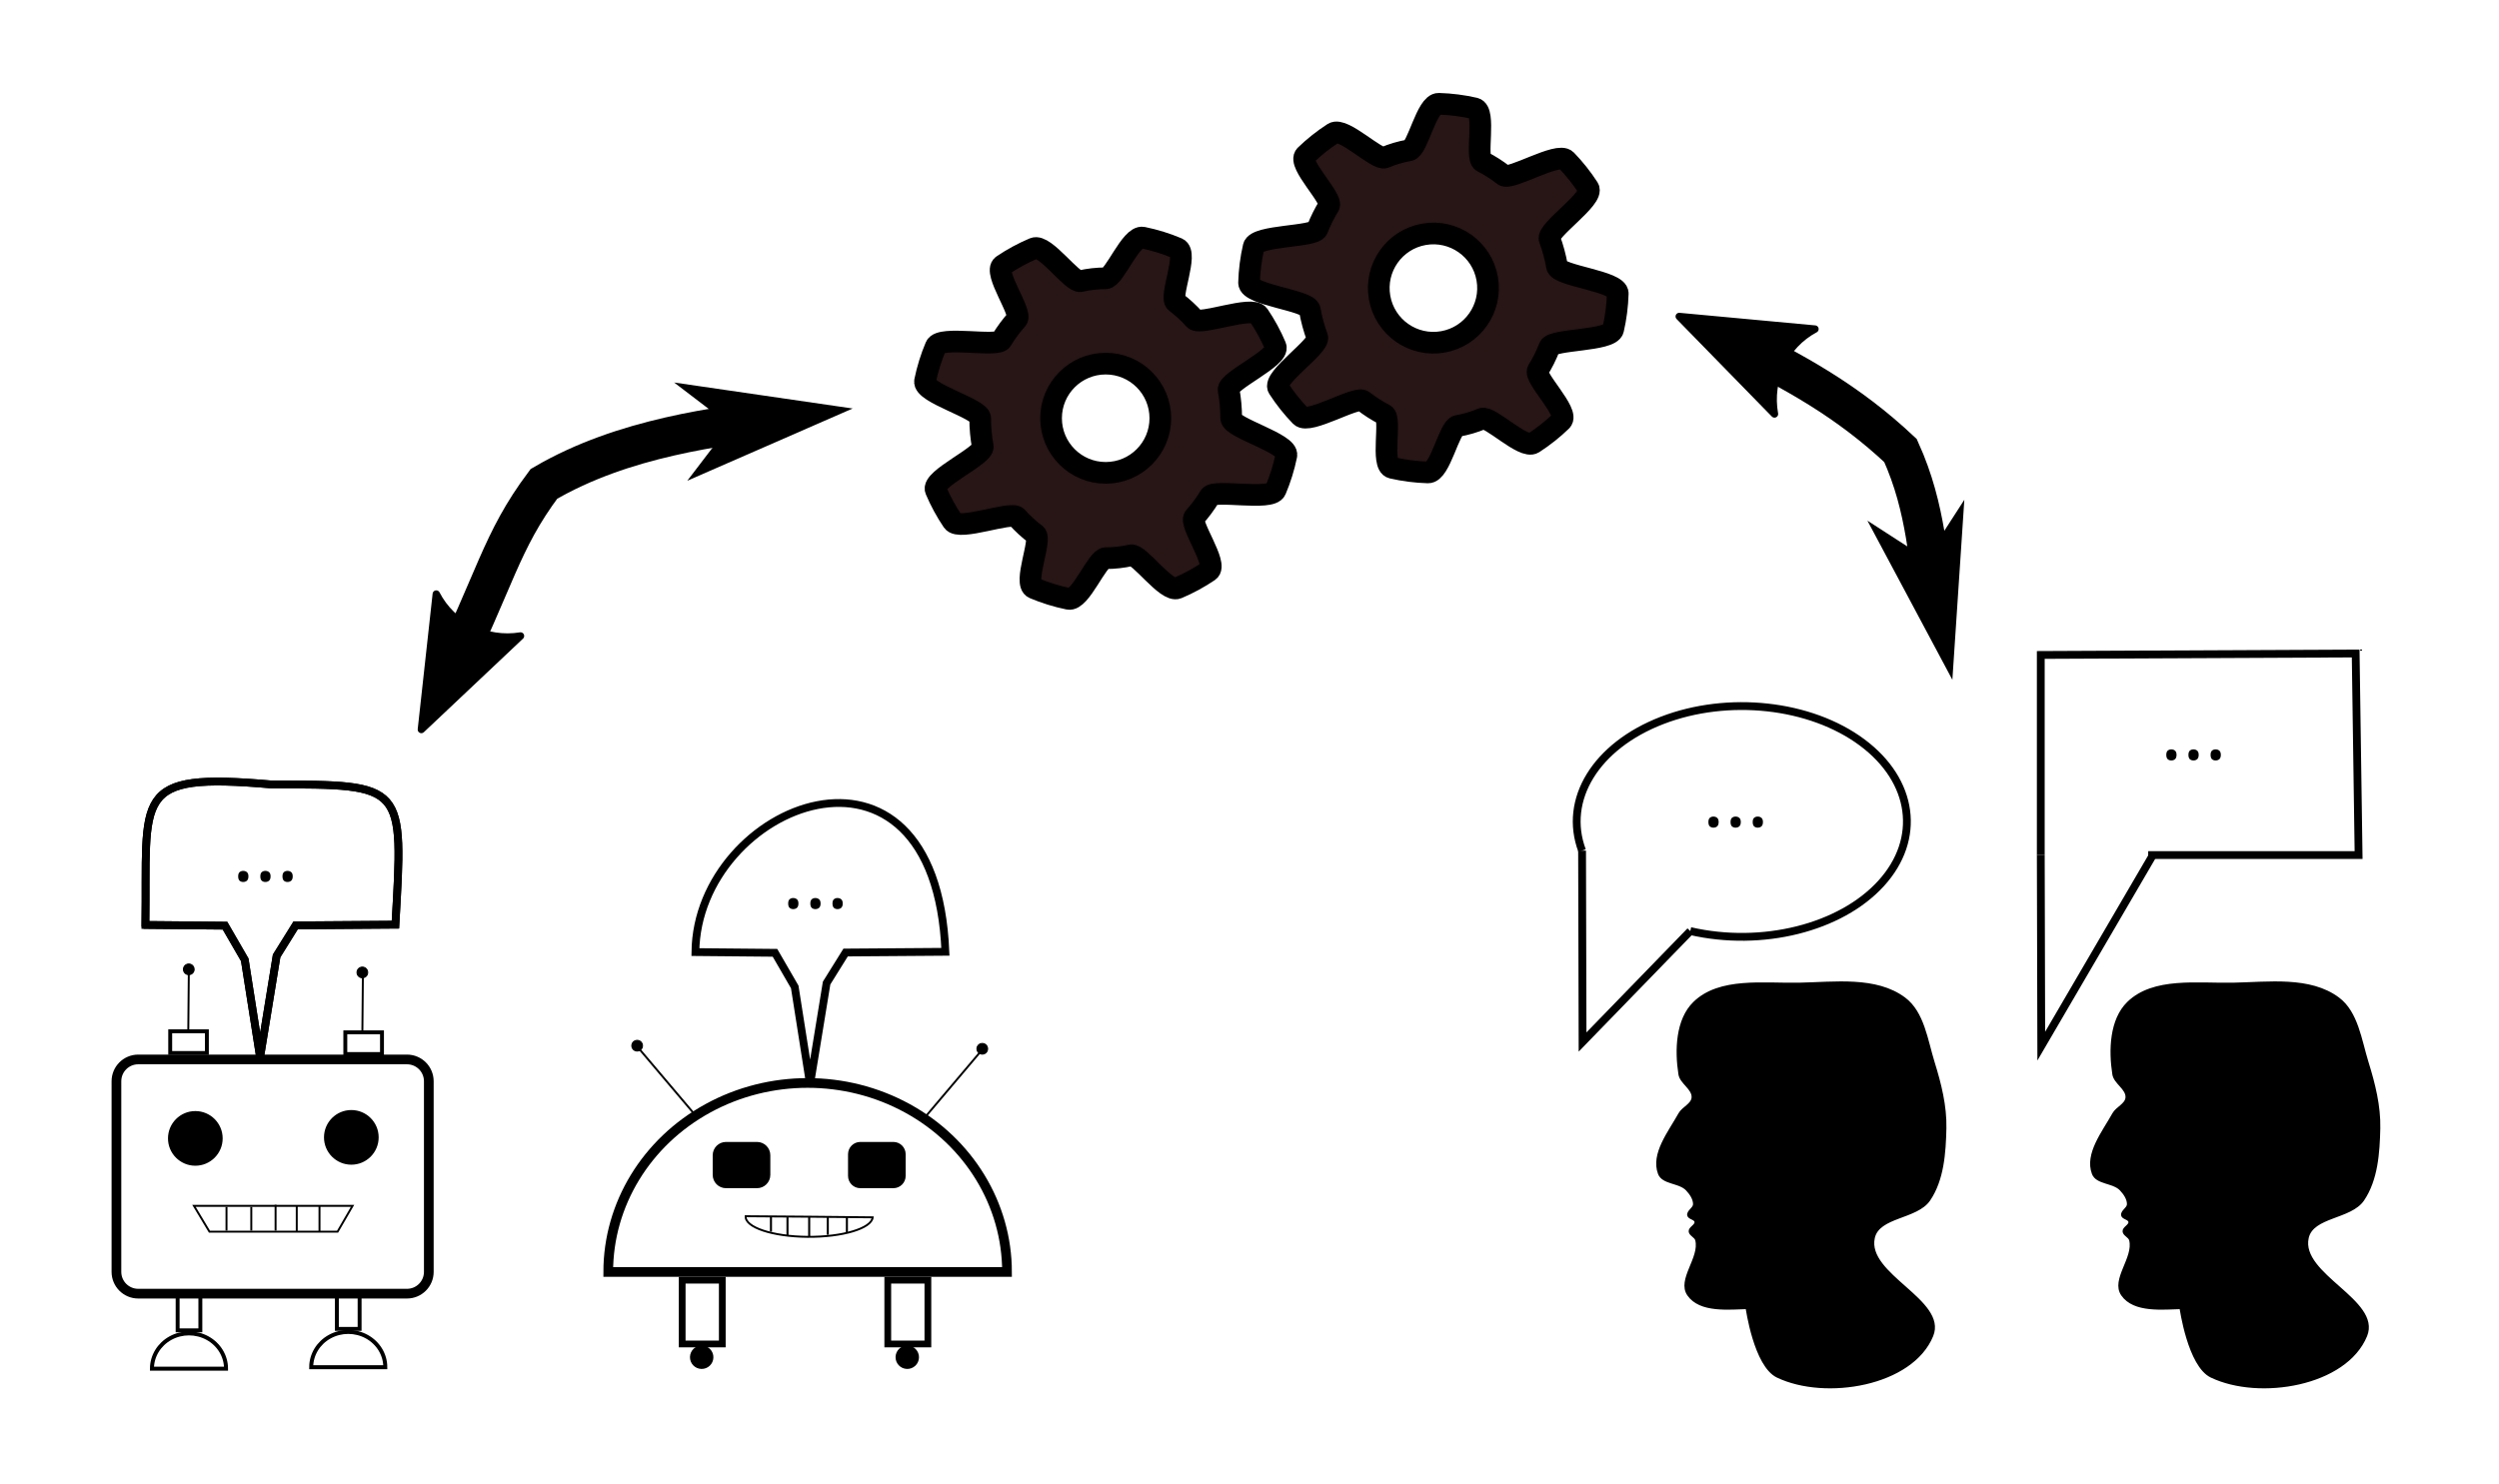
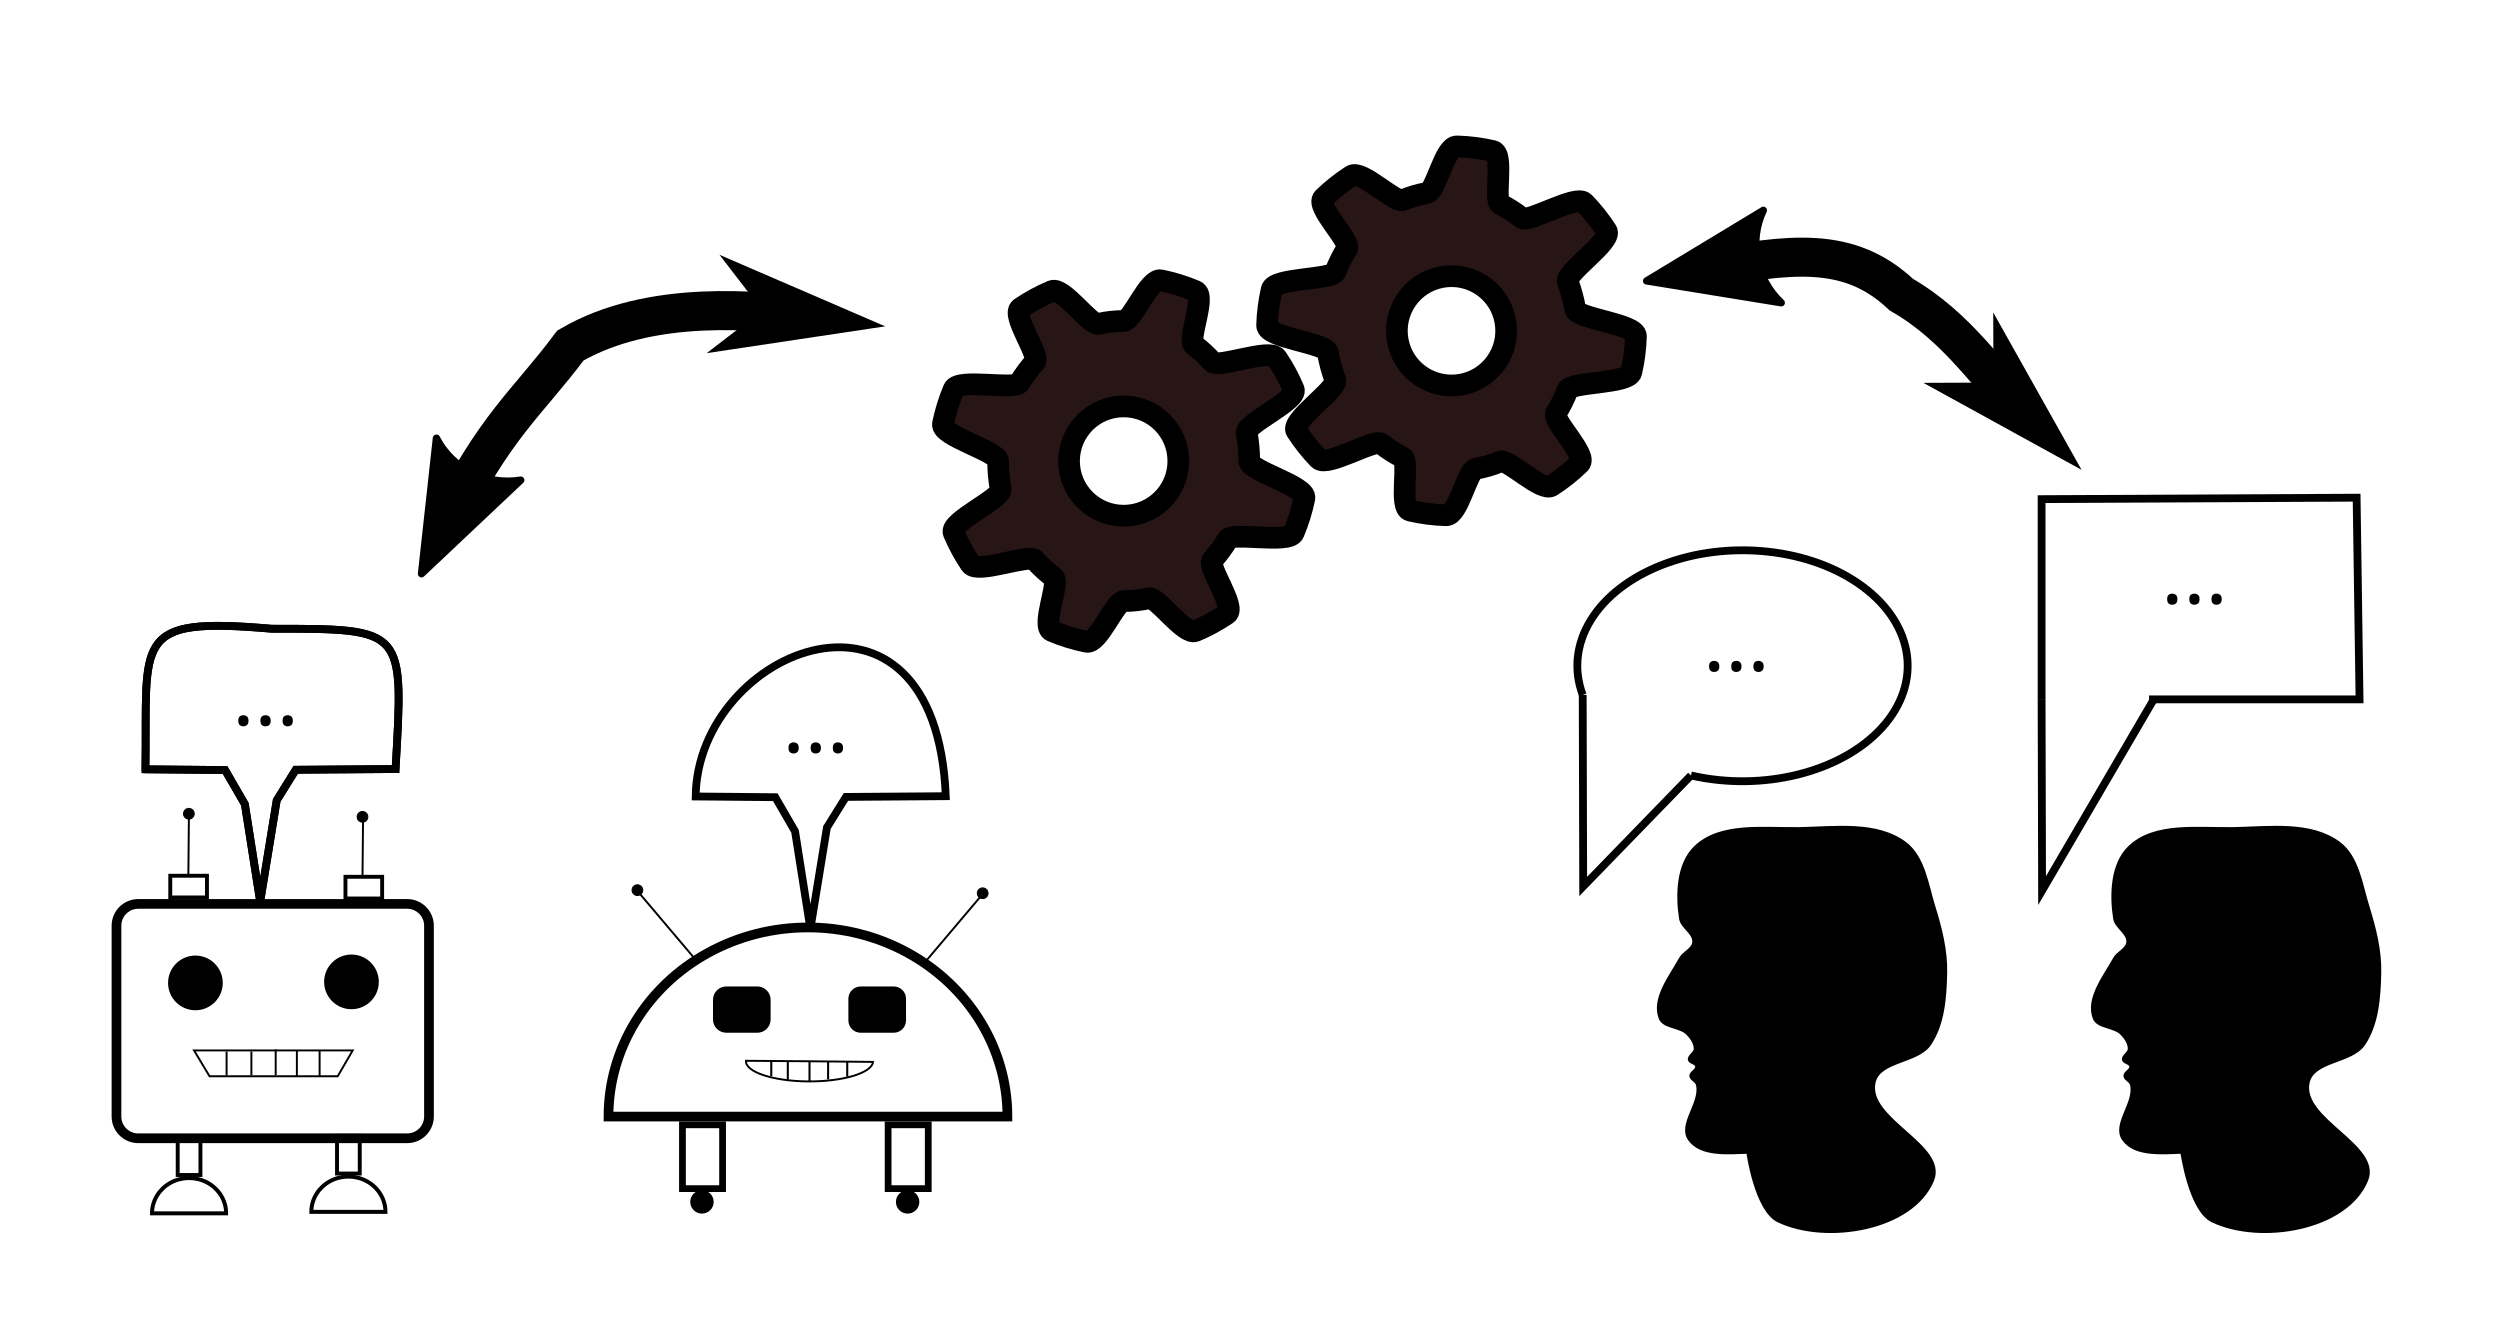
- <svg xmlns="http://www.w3.org/2000/svg" xmlns:ns1="http://www.openswatchbook.org/uri/2009/osb" width="320mm" height="190mm" viewBox="0 0 320 190" version="1.1" id="svg8">
+ <svg xmlns="http://www.w3.org/2000/svg" xmlns:ns1="http://www.openswatchbook.org/uri/2009/osb" width="320mm" height="170mm" viewBox="0 0 320 170" version="1.1" id="svg8">
  <defs id="defs2">
-     <marker style="overflow:visible;" id="marker12286" refX="0.0" refY="0.0" orient="auto">
-       <path transform="scale(0.3) rotate(180) translate(-2.3,0)" d="M 8.719,4.034 L -2.207,0.016 L 8.719,-4.002 C 6.973,-1.63 6.983,1.616 8.719,4.034 z " style="fill-rule:evenodd;stroke-width:0.625;stroke-linejoin:round;stroke:#000000;stroke-opacity:1;fill:#000000;fill-opacity:1" id="path12284" />
+     <marker style="overflow:visible" id="marker12286" refX="0" refY="0" orient="auto">
+       <path transform="matrix(-0.3,0,0,-0.3,0.69,0)" d="M 8.719,4.034 -2.207,0.016 8.719,-4.002 c -1.745,2.372 -1.735,5.617 -6e-7,8.035 z" style="fill:#000000;fill-opacity:1;fill-rule:evenodd;stroke:#000000;stroke-width:0.625;stroke-linejoin:round;stroke-opacity:1" id="path12284" />
    </marker>
-     <marker style="overflow:visible" id="marker12234" refX="0.0" refY="0.0" orient="auto">
-       <path transform="scale(0.2) translate(6,0)" style="fill-rule:evenodd;stroke:#000000;stroke-width:1pt;stroke-opacity:1;fill:#000000;fill-opacity:1" d="M 0.0,0.0 L 5.0,-5.0 L -12.5,0.0 L 5.0,5.0 L 0.0,0.0 z " id="path12232" />
+     <marker style="overflow:visible" id="marker12234" refX="0" refY="0" orient="auto">
+       <path transform="matrix(0.2,0,0,0.2,1.2,0)" style="fill:#000000;fill-opacity:1;fill-rule:evenodd;stroke:#000000;stroke-width:1pt;stroke-opacity:1" d="M 0,0 5,-5 -12.5,0 5,5 Z" id="path12232" />
    </marker>
-     <marker orient="auto" refY="0.0" refX="0.0" id="Arrow1Sstart" style="overflow:visible">
-       <path id="path5055" d="M 0.0,0.0 L 5.0,-5.0 L -12.5,0.0 L 5.0,5.0 L 0.0,0.0 z " style="fill-rule:evenodd;stroke:#000000;stroke-width:1pt;stroke-opacity:1;fill:#000000;fill-opacity:1" transform="scale(0.2) translate(6,0)" />
+     <marker orient="auto" refY="0" refX="0" id="Arrow1Sstart" style="overflow:visible">
+       <path id="path5055" d="M 0,0 5,-5 -12.5,0 5,5 Z" style="fill:#000000;fill-opacity:1;fill-rule:evenodd;stroke:#000000;stroke-width:1pt;stroke-opacity:1" transform="matrix(0.2,0,0,0.2,1.2,0)" />
    </marker>
-     <marker orient="auto" refY="0.0" refX="0.0" id="Arrow2Send" style="overflow:visible;">
-       <path id="path5076" style="fill-rule:evenodd;stroke-width:0.625;stroke-linejoin:round;stroke:#000000;stroke-opacity:1;fill:#000000;fill-opacity:1" d="M 8.719,4.034 L -2.207,0.016 L 8.719,-4.002 C 6.973,-1.63 6.983,1.616 8.719,4.034 z " transform="scale(0.3) rotate(180) translate(-2.3,0)" />
+     <marker orient="auto" refY="0" refX="0" id="Arrow2Send" style="overflow:visible">
+       <path id="path5076" style="fill:#000000;fill-opacity:1;fill-rule:evenodd;stroke:#000000;stroke-width:0.625;stroke-linejoin:round;stroke-opacity:1" d="M 8.719,4.034 -2.207,0.016 8.719,-4.002 c -1.745,2.372 -1.735,5.617 -6e-7,8.035 z" transform="matrix(-0.3,0,0,-0.3,0.69,0)" />
    </marker>
    <linearGradient id="linearGradient10076" ns1:paint="solid">
      <stop style="stop-color:#000000;stop-opacity:1;" offset="0" id="stop10074" />
    </linearGradient>
    <marker orient="auto" refY="0" refX="0" id="Arrow1Lstart" style="overflow:visible">
      <path id="path5043" d="M 0,0 5,-5 -12.5,0 5,5 Z" style="fill-rule:evenodd;stroke:#000000;stroke-width:1pt" transform="matrix(0.8,0,0,0.8,10,0)" />
    </marker>
  </defs>
-   <g id="layer1" transform="translate(-22.92017,99.81245)">
+   <g id="layer1" transform="translate(-22.92017,79.81245)">
    <rect id="rect3720" width="40" height="30" x="37.829" y="35.888" style="fill:none;stroke:#000000;stroke-width:1.243;stroke-miterlimit:4;stroke-dasharray:none;stroke-opacity:1" ry="2.791" />
    <circle style="fill:#000000;fill-opacity:1;stroke:#000000;stroke-width:0.245;stroke-miterlimit:4;stroke-dasharray:none;stroke-opacity:1" id="path5489" cy="46" cx="47.932" r="3.378" />
    <circle r="3.378" cx="67.908" cy="45.868" id="circle9443" style="fill:#000000;fill-opacity:1;stroke:#000000;stroke-width:0.245;stroke-miterlimit:4;stroke-dasharray:none;stroke-opacity:1" />
    <path style="fill:none;stroke:#000000;stroke-width:0.25;stroke-linecap:butt;stroke-linejoin:miter;stroke-miterlimit:4;stroke-dasharray:none;stroke-opacity:1" d="m 47.757,54.642 20.307,4e-6 -1.918,3.307 H 49.742 Z" id="path9449" />
    <path style="fill:none;stroke:#000000;stroke-width:0.25;stroke-linecap:butt;stroke-linejoin:miter;stroke-miterlimit:4;stroke-dasharray:none;stroke-opacity:1" d="m 51.924,54.774 v 3.043" id="path9453" />
    <path id="path9455" d="m 55.099,54.774 v 3.043" style="fill:none;stroke:#000000;stroke-width:0.25;stroke-linecap:butt;stroke-linejoin:miter;stroke-miterlimit:4;stroke-dasharray:none;stroke-opacity:1" />
    <path style="fill:none;stroke:#000000;stroke-width:0.25;stroke-linecap:butt;stroke-linejoin:miter;stroke-miterlimit:4;stroke-dasharray:none;stroke-opacity:1" d="m 58.208,54.509 v 3.307" id="path9457" />
    <path id="path9459" d="m 60.92,54.642 v 3.307" style="fill:none;stroke:#000000;stroke-width:0.25;stroke-linecap:butt;stroke-linejoin:miter;stroke-miterlimit:4;stroke-dasharray:none;stroke-opacity:1" />
    <path style="fill:none;stroke:#000000;stroke-width:0.25;stroke-linecap:butt;stroke-linejoin:miter;stroke-miterlimit:4;stroke-dasharray:none;stroke-opacity:1" d="m 63.831,54.576 v 3.307" id="path9461" />
    <rect style="fill:none;stroke:#000000;stroke-width:0.5;stroke-miterlimit:4;stroke-dasharray:none;stroke-opacity:1" id="rect9952" width="4.696" height="2.778" x="44.715" y="32.284" ry="0" />
    <rect ry="0" y="32.417" x="67.138" height="2.778" width="4.696" id="rect9974" style="fill:none;stroke:#000000;stroke-width:0.5;stroke-miterlimit:4;stroke-dasharray:none;stroke-opacity:1" />
    <g id="g10056" transform="translate(-12.17083,-11.1125)">
      <path d="m 59.952,35.458 a 0.686,0.686 0 0 1 -0.685,0.686 0.686,0.686 0 0 1 -0.687,-0.683 0.686,0.686 0 0 1 0.682,-0.688 0.686,0.686 0 0 1 0.689,0.681" id="path9950" style="fill:#000000;fill-opacity:1;stroke:#000000;stroke-width:0.129;stroke-miterlimit:4;stroke-dasharray:none;stroke-opacity:1" />
      <path id="path9976" d="m 59.201,43.331 0.066,-7.276" style="fill:none;stroke:#000000;stroke-width:0.25;stroke-linecap:butt;stroke-linejoin:miter;stroke-miterlimit:4;stroke-dasharray:none;stroke-opacity:1" />
    </g>
    <g id="g10060" transform="translate(-12.17083,-11.1125)">
      <path style="fill:none;stroke:#000000;stroke-width:0.25;stroke-linecap:butt;stroke-linejoin:miter;stroke-miterlimit:4;stroke-dasharray:none;stroke-opacity:1" d="m 81.492,43.595 0.066,-7.276" id="path9978" />
      <path style="fill:#000000;fill-opacity:1;stroke:#000000;stroke-width:0.129;stroke-miterlimit:4;stroke-dasharray:none;stroke-opacity:1" id="path9980" d="m 82.177,35.855 a 0.686,0.686 0 0 1 -0.685,0.686 0.686,0.686 0 0 1 -0.687,-0.683 0.686,0.686 0 0 1 0.682,-0.688 0.686,0.686 0 0 1 0.689,0.681" />
    </g>
    <path style="fill:none;fill-opacity:1;stroke:#000000;stroke-width:0.512;stroke-miterlimit:4;stroke-dasharray:none;stroke-opacity:1" id="path9982" d="m -42.377,-75.495 a 4.744,4.52 0 0 1 -2.372,3.914 4.744,4.52 0 0 1 -4.744,0 4.744,4.52 0 0 1 -2.372,-3.914 l 4.744,0 z" transform="scale(-1)" />
    <path transform="scale(-1)" d="m -62.77,-75.308 a 4.744,4.52 0 0 1 -2.372,3.914 4.744,4.52 0 0 1 -4.744,0 4.744,4.52 0 0 1 -2.372,-3.914 l 4.744,0 z" id="path9984" style="fill:none;fill-opacity:1;stroke:#000000;stroke-width:0.512;stroke-miterlimit:4;stroke-dasharray:none;stroke-opacity:1" />
    <rect style="fill:none;fill-opacity:1;stroke:#000000;stroke-width:0.5;stroke-miterlimit:4;stroke-dasharray:none;stroke-opacity:1" id="rect9994" width="2.91" height="4.829" x="45.666" y="65.758" />
    <rect y="65.571" x="66.058" height="4.829" width="2.91" id="rect9996" style="fill:none;fill-opacity:1;stroke:#000000;stroke-width:0.5;stroke-miterlimit:4;stroke-dasharray:none;stroke-opacity:1" />
    <path style="fill:none;fill-opacity:1;stroke:#000000;stroke-width:1.243;stroke-miterlimit:4;stroke-dasharray:none;stroke-opacity:1" id="path9998" d="m -100.806,-63.109 a 25.532,24.209 0 0 1 -12.766,20.966 25.532,24.209 0 0 1 -25.532,-10e-7 25.532,24.209 0 0 1 -12.766,-20.966 l 25.532,10e-7 z" transform="scale(-1)" />
    <rect y="64.163" x="110.274" height="8.169" width="5.136" id="rect10002" style="fill:none;fill-opacity:1;stroke:#000000;stroke-width:0.864;stroke-miterlimit:4;stroke-dasharray:none;stroke-opacity:1" />
    <rect style="fill:none;fill-opacity:1;stroke:#000000;stroke-width:0.864;stroke-miterlimit:4;stroke-dasharray:none;stroke-opacity:1" id="rect10004" width="5.136" height="8.169" x="136.6" y="64.163" />
    <path style="fill:#000000;fill-opacity:1;stroke:#000000;stroke-width:0.364;stroke-miterlimit:4;stroke-dasharray:none;stroke-opacity:1" id="path10006" d="m 114.089,74.071 a 1.318,1.318 0 0 1 -1.358,1.276 1.318,1.318 0 0 1 -1.277,-1.357 1.318,1.318 0 0 1 1.357,-1.277 1.318,1.318 0 0 1 1.278,1.356" />
    <path d="m 140.415,74.071 a 1.318,1.318 0 0 1 -1.358,1.276 1.318,1.318 0 0 1 -1.277,-1.357 1.318,1.318 0 0 1 1.357,-1.277 1.318,1.318 0 0 1 1.278,1.356" id="path10008" style="fill:#000000;fill-opacity:1;stroke:#000000;stroke-width:0.364;stroke-miterlimit:4;stroke-dasharray:none;stroke-opacity:1" />
    <rect style="fill:#000000;fill-opacity:1;stroke:#000000;stroke-width:0.5;stroke-miterlimit:4;stroke-dasharray:none;stroke-opacity:1" id="rect10010" width="6.879" height="5.424" x="114.432" y="46.704" ry="1.455" />
    <rect y="46.704" x="131.762" height="5.424" width="6.879" id="rect10012" style="fill:#000000;fill-opacity:1;stroke:#000000;stroke-width:0.5;stroke-miterlimit:4;stroke-dasharray:none;stroke-opacity:1" ry="1.323" />
    <path style="fill:none;fill-opacity:1;stroke:#000000;stroke-width:0.25;stroke-miterlimit:4;stroke-dasharray:none;stroke-opacity:1" id="path10014" d="m 134.669,56.111 a 8.136,2.58 0 0 1 -8.355,2.498 8.136,2.58 0 0 1 -7.91,-2.64 l 8.134,0.061 z" />
    <path style="fill:none;stroke:#000000;stroke-width:0.265px;stroke-linecap:butt;stroke-linejoin:miter;stroke-opacity:1" d="m 121.642,55.965 v 1.984" id="path10018" />
    <path id="path10020" d="m 131.366,56.031 v 1.984" style="fill:none;stroke:#000000;stroke-width:0.265px;stroke-linecap:butt;stroke-linejoin:miter;stroke-opacity:1" />
    <path style="fill:none;stroke:#000000;stroke-width:0.265px;stroke-linecap:butt;stroke-linejoin:miter;stroke-opacity:1" d="m 123.759,56.097 c 0,2.183 0,2.315 0,2.315" id="path10026" />
    <path id="path10028" d="m 128.918,56.031 c 0,2.183 0,2.315 0,2.315" style="fill:none;stroke:#000000;stroke-width:0.265px;stroke-linecap:butt;stroke-linejoin:miter;stroke-opacity:1" />
    <path style="fill:none;stroke:#000000;stroke-width:0.265px;stroke-linecap:butt;stroke-linejoin:miter;stroke-opacity:1" d="m 126.537,56.031 c 0,2.58 0,2.58 0,2.58" id="path10030" />
    <g id="g10064" transform="translate(-10.05417,-0.6614583)">
      <path transform="rotate(-31.34415)" style="fill:#000000;fill-opacity:1;stroke:#000000;stroke-width:0.129;stroke-miterlimit:4;stroke-dasharray:none;stroke-opacity:1" id="path10032" d="m 80.434,89.304 a 0.686,0.686 0 0 1 -0.685,0.686 0.686,0.686 0 0 1 -0.687,-0.683 0.686,0.686 0 0 1 0.682,-0.688 0.686,0.686 0 0 1 0.689,0.681" />
      <path style="fill:none;stroke:#000000;stroke-width:0.25;stroke-linecap:butt;stroke-linejoin:miter;stroke-miterlimit:4;stroke-dasharray:none;stroke-opacity:1" d="m 121.839,43.487 -6.895,-8.148" id="path10034" />
    </g>
    <g transform="matrix(-1,0,0,1,263.2655,-0.2645833)" id="g10070">
      <path d="m 80.434,89.304 a 0.686,0.686 0 0 1 -0.685,0.686 0.686,0.686 0 0 1 -0.687,-0.683 0.686,0.686 0 0 1 0.682,-0.688 0.686,0.686 0 0 1 0.689,0.681" id="path10066" style="fill:#000000;fill-opacity:1;stroke:#000000;stroke-width:0.129;stroke-miterlimit:4;stroke-dasharray:none;stroke-opacity:1" transform="rotate(-31.34415)" />
      <path id="path10068" d="m 121.839,43.487 -6.895,-8.148" style="fill:none;stroke:#000000;stroke-width:0.25;stroke-linecap:butt;stroke-linejoin:miter;stroke-miterlimit:4;stroke-dasharray:none;stroke-opacity:1" />
    </g>
    <path style="fill:none;stroke:#000000;stroke-width:1;stroke-linecap:butt;stroke-linejoin:miter;stroke-miterlimit:4;stroke-dasharray:none;stroke-opacity:1" d="m 41.54,18.66 10.192,0.094 2.529,4.37 1.963,12.468 2.117,-12.965 2.435,-3.909 12.778,-0.094 C 74.584,0.606 74.84,0.667 57.679,0.667 39.664,-0.904 41.784,2.015 41.54,18.66 Z" id="path10072" />
    <g id="g11641" transform="translate(-12.17083,-11.1125)">
      <text id="text11628" y="24.131" x="64.826" style="font-style:normal;font-weight:normal;font-size:10.583px;line-height:1.25;font-family:sans-serif;letter-spacing:0px;word-spacing:0px;fill:#000000;fill-opacity:1;stroke:none;stroke-width:0.265" xml:space="preserve">
        <tspan style="stroke-width:0.265" y="24.131" x="64.826" id="tspan11626">...</tspan>
      </text>
      <g id="g11635">
        <path id="path11632" d="m 53.71,29.772 10.192,0.094 2.529,4.37 1.963,12.468 2.117,-12.965 2.435,-3.909 12.778,-0.094 c 1.03,-18.019 1.285,-17.958 -15.875,-17.958 -18.015,-1.571 -15.895,1.349 -16.14,17.993 z" style="fill:none;stroke:#000000;stroke-width:1;stroke-linecap:butt;stroke-linejoin:miter;stroke-miterlimit:4;stroke-dasharray:none;stroke-opacity:1" />
      </g>
    </g>
    <text id="text11645" y="16.495" x="123.082" style="font-style:normal;font-weight:normal;font-size:10.583px;line-height:1.25;font-family:sans-serif;letter-spacing:0px;word-spacing:0px;fill:#000000;fill-opacity:1;stroke:none;stroke-width:0.265" xml:space="preserve">
      <tspan style="stroke-width:0.265" y="16.495" x="123.082" id="tspan11643">...</tspan>
    </text>
    <g id="g11649" transform="translate(58.25586,-7.636032)">
      <path id="path11647" d="m 53.71,29.772 10.192,0.094 2.529,4.37 1.963,12.468 2.117,-12.965 2.435,-3.909 12.778,-0.094 C 84.443,-1.432 53.926,10.793 53.71,29.772 Z" style="fill:none;stroke:#000000;stroke-width:1;stroke-linecap:butt;stroke-linejoin:miter;stroke-miterlimit:4;stroke-dasharray:none;stroke-opacity:1" />
    </g>
    <g id="g11706" transform="translate(23.8125,-47.625)">
      <g transform="translate(12.04889,12.90361)" id="g11663">
        <path style="fill:none;fill-opacity:1;stroke:#000000;stroke-width:1;stroke-miterlimit:4;stroke-dasharray:none;stroke-opacity:1" id="path11657" d="m 189.646,43.862 a 21.141,14.78 0 0 1 10.227,-16.671 21.141,14.78 0 0 1 25.632,2.813 21.141,14.78 0 0 1 2.43,18.059 21.141,14.78 0 0 1 -24.432,6.105" />
        <path style="fill:none;stroke:#000000;stroke-width:1;stroke-linecap:butt;stroke-linejoin:miter;stroke-miterlimit:4;stroke-dasharray:none;stroke-opacity:1" d="m 189.646,43.862 0.062,24.515 13.794,-14.209" id="path11659" />
      </g>
      <text id="text11679" y="53.686" x="217.104" style="font-style:normal;font-weight:normal;font-size:10.583px;line-height:1.25;font-family:sans-serif;letter-spacing:0px;word-spacing:0px;fill:#000000;fill-opacity:1;stroke:none;stroke-width:0.265" xml:space="preserve">
        <tspan style="stroke-width:0.265" y="53.686" x="217.104" id="tspan11677">...</tspan>
      </text>
    </g>
    <g id="g11699" transform="translate(7.9375,-47.625)">
      <path style="fill:none;stroke:#000000;stroke-width:1;stroke-linecap:butt;stroke-linejoin:miter;stroke-miterlimit:4;stroke-dasharray:none;stroke-opacity:1" d="m 276.307,57.295 0.062,24.515 14.324,-24.527" id="path11667" />
      <path id="path11675" d="M 276.307,57.295 V 31.703 l 40.322,-0.187 0.374,25.818 h -26.941" style="fill:none;stroke:#000000;stroke-width:1;stroke-linecap:butt;stroke-linejoin:miter;stroke-miterlimit:4;stroke-dasharray:none;stroke-opacity:1" />
      <text xml:space="preserve" style="font-style:normal;font-weight:normal;font-size:10.583px;line-height:1.25;font-family:sans-serif;letter-spacing:0px;word-spacing:0px;fill:#000000;fill-opacity:1;stroke:none;stroke-width:0.265" x="291.613" y="45.08" id="text11683">
        <tspan id="tspan11681" x="291.613" y="45.08" style="stroke-width:0.265">...</tspan>
      </text>
    </g>
    <path style="fill:#000000;fill-opacity:1;stroke:#000000;stroke-width:0.265px;stroke-linecap:butt;stroke-linejoin:miter;stroke-opacity:1" d="m 262.861,58.742 c 0,0 -2.171,4.444 -4.116,5.8 -3.339,2.326 -7.719,3.074 -11.787,3.181 -2.678,0.07 -6.33,0.516 -7.858,-1.684 -1.348,-1.941 1.611,-4.725 1.029,-7.016 -0.115,-0.453 -0.82,-0.655 -0.842,-1.123 -0.022,-0.475 0.816,-0.745 0.748,-1.216 -0.06,-0.415 -0.863,-0.429 -0.935,-0.842 -0.092,-0.522 0.741,-0.873 0.748,-1.403 0.009,-0.697 -0.458,-1.363 -0.935,-1.871 -0.938,-0.997 -3.074,-0.776 -3.555,-2.058 -0.948,-2.53 1.306,-5.309 2.619,-7.671 0.431,-0.775 1.607,-1.175 1.684,-2.058 0.099,-1.141 -1.506,-1.862 -1.684,-2.993 -0.483,-3.081 -0.359,-6.987 1.871,-9.167 3.263,-3.19 8.909,-2.339 13.47,-2.432 4.532,-0.092 9.837,-0.84 13.47,1.871 2.416,1.803 2.847,5.354 3.742,8.232 0.846,2.722 1.561,5.569 1.497,8.419 -0.07,3.131 -0.301,6.575 -2.058,9.167 -1.611,2.377 -6.493,2.06 -7.109,4.864 -1.044,4.753 9.321,8.029 7.484,12.535 -2.581,6.331 -13.664,8.189 -19.831,5.238 -2.896,-1.385 -3.929,-8.793 -3.929,-8.793" id="path11708" />
    <path id="path11710" d="m 318.423,58.742 c 0,0 -2.171,4.444 -4.116,5.8 -3.339,2.326 -7.719,3.074 -11.787,3.181 -2.678,0.07 -6.33,0.516 -7.858,-1.684 -1.348,-1.941 1.611,-4.725 1.029,-7.016 -0.115,-0.453 -0.82,-0.655 -0.842,-1.123 -0.022,-0.475 0.816,-0.745 0.748,-1.216 -0.06,-0.415 -0.863,-0.429 -0.935,-0.842 -0.092,-0.522 0.741,-0.873 0.748,-1.403 0.009,-0.697 -0.458,-1.363 -0.935,-1.871 -0.938,-0.997 -3.074,-0.776 -3.555,-2.058 -0.948,-2.53 1.306,-5.309 2.619,-7.671 0.431,-0.775 1.607,-1.175 1.684,-2.058 0.099,-1.141 -1.506,-1.862 -1.684,-2.993 -0.483,-3.081 -0.359,-6.987 1.871,-9.167 3.263,-3.19 8.909,-2.339 13.47,-2.432 4.532,-0.092 9.837,-0.84 13.47,1.871 2.416,1.803 2.847,5.354 3.742,8.232 0.846,2.722 1.561,5.569 1.497,8.419 -0.07,3.131 -0.301,6.575 -2.058,9.167 -1.611,2.377 -6.493,2.06 -7.109,4.864 -1.044,4.753 9.321,8.029 7.484,12.535 -2.581,6.331 -13.664,8.189 -19.831,5.238 -2.896,-1.385 -3.929,-8.793 -3.929,-8.793" style="fill:#000000;fill-opacity:1;stroke:#000000;stroke-width:0.265px;stroke-linecap:butt;stroke-linejoin:miter;stroke-opacity:1" />
-     <g id="g11728" transform="translate(30.65275,43.7419)">
+     <g id="g11728" transform="translate(32.89782,69.18596)">
      <path id="path11717" transform="scale(0.2645833)" d="m 505.902,-407.844 c -4.194,-10e-6 -8.288,0.474 -12.242,1.376 -3.954,0.902 -17.158,-18.121 -22.496,-15.863 -5.339,2.258 -10.412,5.021 -15.16,8.228 -4.748,3.208 9.693,23.036 6.944,26.101 -2.748,3.065 -5.234,6.422 -7.418,10.026 -2.183,3.604 -29.603,-2.2 -31.861,3.139 -2.258,5.339 -4.011,10.943 -5.2,16.752 -1.189,5.81 26.687,13.309 26.687,17.986 -10e-6,4.677 0.425,9.243 1.234,13.653 0.809,4.41 -24.979,15.747 -22.721,21.085 2.258,5.339 5.021,10.412 8.228,15.16 3.208,4.748 28.302,-5.06 31.05,-1.995 2.748,3.065 5.759,5.838 8.99,8.272 3.232,2.435 -6.114,23.799 -0.775,26.057 5.339,2.258 10.943,4.011 16.752,5.2 5.81,1.189 13.793,-19.687 17.986,-19.687 4.194,1e-5 8.288,-0.474 12.242,-1.376 3.954,-0.902 17.158,18.121 22.496,15.863 5.339,-2.258 10.412,-5.021 15.16,-8.228 4.748,-3.208 -9.693,-23.036 -6.944,-26.101 2.748,-3.065 5.234,-6.422 7.418,-10.026 2.183,-3.604 29.603,2.2 31.861,-3.139 2.258,-5.339 4.011,-10.943 5.2,-16.752 1.189,-5.81 -26.687,-13.309 -26.687,-17.986 10e-6,-4.677 -0.425,-9.243 -1.234,-13.653 -0.809,-4.41 24.979,-15.747 22.721,-21.085 -2.258,-5.339 -5.021,-10.412 -8.228,-15.16 -3.208,-4.748 -28.302,5.06 -31.05,1.995 -2.748,-3.065 -5.759,-5.838 -8.99,-8.272 -3.232,-2.435 6.114,-23.799 0.775,-26.057 -5.339,-2.258 -10.943,-4.011 -16.752,-5.2 -5.81,-1.189 -13.793,19.687 -17.986,19.687 z m 0,41.311 c 14.6,-10e-5 26.436,11.836 26.436,26.436 10e-5,14.6 -11.836,26.436 -26.436,26.436 -14.6,10e-5 -26.436,-11.836 -26.436,-26.436 -10e-5,-14.6 11.836,-26.436 26.436,-26.436 z" style="fill:#281515;fill-opacity:1;stroke:#000000;stroke-width:10.485;stroke-miterlimit:4;stroke-dasharray:none;stroke-opacity:1" />
      <path style="fill:#281515;fill-opacity:1;stroke:#000000;stroke-width:2.774;stroke-miterlimit:4;stroke-dasharray:none;stroke-opacity:1" d="m 172.717,-124.307 c -1.093,0.192 -2.138,0.503 -3.127,0.919 -0.989,0.416 -5.3,-3.937 -6.588,-3.104 -1.288,0.833 -2.484,1.785 -3.574,2.838 -1.091,1.053 3.58,5.559 3.004,6.484 -0.576,0.924 -1.07,1.913 -1.474,2.952 -0.404,1.039 -7.815,0.781 -8.159,2.276 -0.344,1.495 -0.545,3.035 -0.589,4.604 -0.044,1.568 7.564,2.247 7.778,3.466 0.214,1.219 0.534,2.389 0.946,3.502 0.413,1.112 -5.789,5.247 -4.956,6.534 0.833,1.288 1.785,2.484 2.838,3.574 1.053,1.091 7.144,-2.614 8,-1.941 0.856,0.673 1.768,1.258 2.721,1.744 0.954,0.487 -0.504,6.482 0.99,6.826 1.495,0.344 3.035,0.545 4.604,0.589 1.568,0.044 2.693,-5.761 3.786,-5.953 1.093,-0.192 2.138,-0.503 3.127,-0.919 0.989,-0.416 5.3,3.937 6.588,3.104 1.288,-0.833 2.484,-1.785 3.574,-2.838 1.091,-1.053 -3.58,-5.559 -3.004,-6.484 0.576,-0.924 1.07,-1.913 1.474,-2.952 0.404,-1.039 7.815,-0.781 8.159,-2.276 0.344,-1.495 0.545,-3.035 0.589,-4.604 0.044,-1.568 -7.564,-2.247 -7.778,-3.466 -0.214,-1.219 -0.534,-2.389 -0.946,-3.502 -0.413,-1.112 5.789,-5.247 4.956,-6.534 -0.833,-1.288 -1.785,-2.484 -2.838,-3.574 -1.053,-1.091 -7.144,2.614 -8,1.941 -0.856,-0.673 -1.768,-1.258 -2.721,-1.744 -0.954,-0.487 0.504,-6.482 -0.99,-6.826 -1.495,-0.344 -3.035,-0.545 -4.604,-0.589 -1.568,-0.044 -2.693,5.761 -3.786,5.953 z m 1.89,10.765 c 3.805,-0.668 7.431,1.875 8.099,5.679 0.668,3.805 -1.875,7.431 -5.679,8.099 -3.805,0.668 -7.431,-1.875 -8.099,-5.679 -0.668,-3.805 1.875,-7.431 5.679,-8.099 z" id="path11724" />
    </g>
-     <path style="fill:none;stroke:#000000;stroke-width:5;stroke-linecap:butt;stroke-linejoin:miter;stroke-miterlimit:4;stroke-dasharray:none;stroke-opacity:1;marker-start:url(#marker12234);marker-end:url(#marker12286)" d="m 271.046,-21.467 c -1.4,-6.505 -1.304,-13.01 -4.763,-20.637 -6.66,-6.259 -13.594,-10.173 -22.225,-14.287" id="path11730" />
-     <path style="fill:none;stroke:#000000;stroke-width:5;stroke-linecap:butt;stroke-linejoin:miter;stroke-miterlimit:4;stroke-dasharray:none;stroke-opacity:1;marker-start:url(#Arrow1Sstart);marker-end:url(#Arrow2Send)" d="m 123.258,-46.3 c -8.293,1.115 -20.453,2.475 -30.692,8.467 -5.599,7.492 -6.193,12.331 -12.7,25.4" id="path11732" />
+     <path style="fill:none;stroke:#000000;stroke-width:5;stroke-linecap:butt;stroke-linejoin:miter;stroke-miterlimit:4;stroke-dasharray:none;stroke-opacity:1;marker-start:url(#marker12234);marker-end:url(#marker12286)" d="m 283.02,-25.957 c -5.695,-5.646 -9.32,-11.856 -16.736,-16.147 -6.66,-6.259 -14.132,-5.355 -25.967,-3.062" id="path11730" />
+     <path style="fill:none;stroke:#000000;stroke-width:5;stroke-linecap:butt;stroke-linejoin:miter;stroke-miterlimit:4;stroke-dasharray:none;stroke-opacity:1;marker-start:url(#Arrow1Sstart);marker-end:url(#Arrow2Send)" d="m 127.374,-39.19 c -7.263,-0.944 -21.201,-2.39 -31.44,3.602 -5.599,7.492 -9.56,10.086 -16.068,23.155" id="path11732" />
  </g>
</svg>
